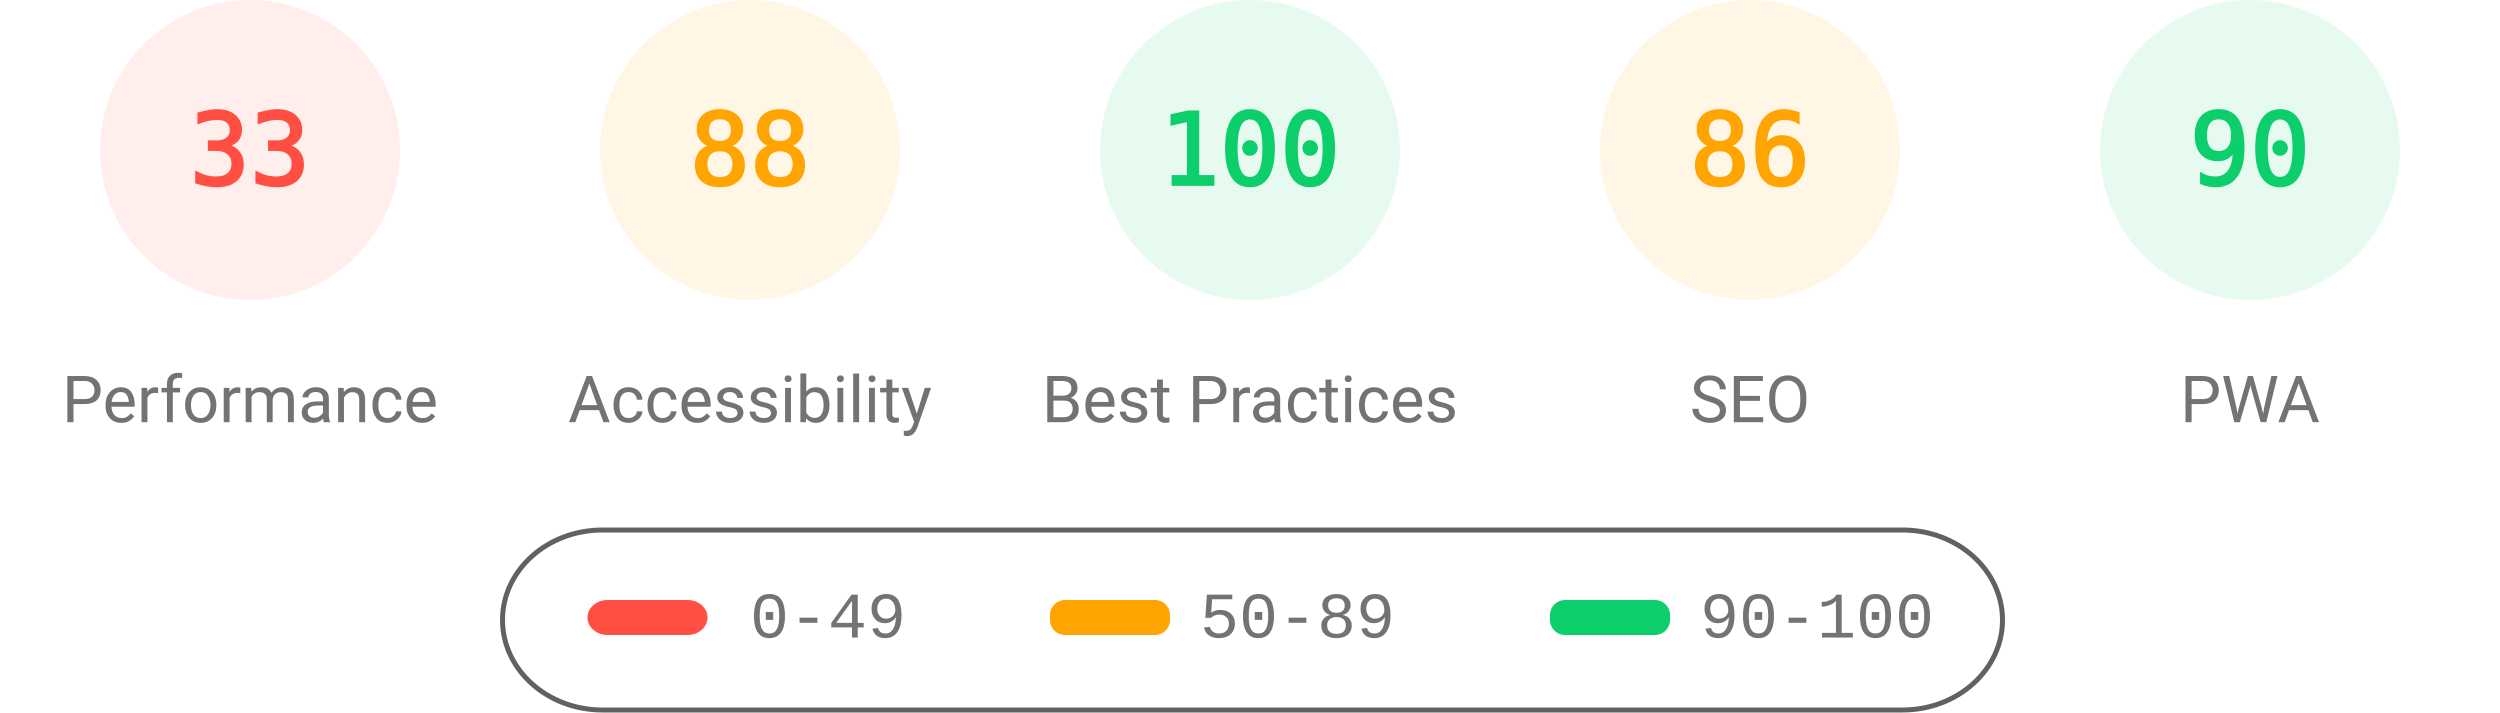
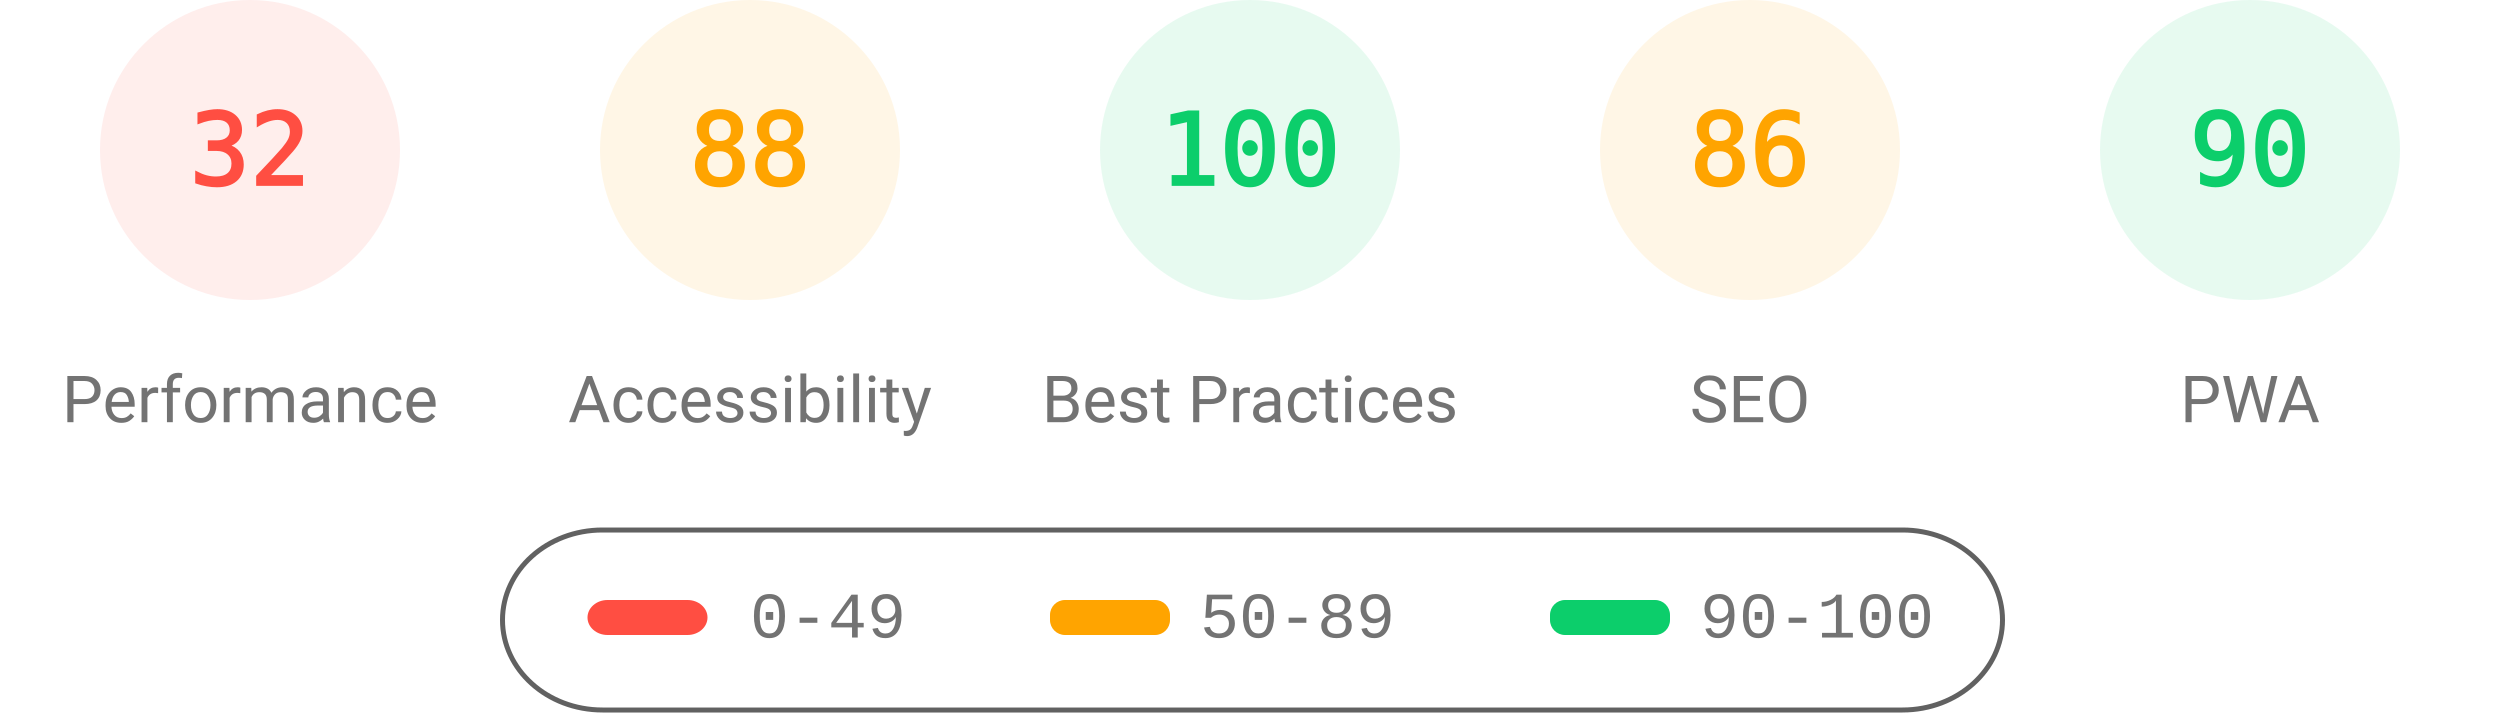
<svg xmlns="http://www.w3.org/2000/svg" fill="none" width="1000" height="285">
  <style>.gauge-base{opacity:.1}.gauge-arc{fill:none;animation-delay:250ms;stroke-linecap:round;transform:rotate(-90deg);transform-origin:100px 60px;animation:load-gauge 1s ease forwards}.guage-text{font-size:40px;font-family:monospace;text-align:center}.guage-red{color:#ff4e42;fill:#ff4e42;stroke:#ff4e42}.guage-orange{color:#ffa400;fill:#ffa400;stroke:#ffa400}.guage-green{color:#0cce6b;fill:#0cce6b;stroke:#0cce6b}.guage-undefined{color:#5c5c5c;fill:#5c5c5c;stroke:#5c5c5c}.guage-title{color:#737373;fill:#737373;stroke:none;font-size:26px;line-height:26px;font-family:Roboto,Halvetica,Arial,sans-serif}@keyframes load-gauge{from{stroke-dasharray:0 352.858}}</style>
  <svg class="guage-div guage-perf guage-red" viewBox="0 0 200 200" width="200" height="200">
    <circle class="gauge-base" r="56" cx="100" cy="60" stroke-width="8" />
-     <circle class="gauge-arc guage-arc-1" r="56" cx="100" cy="60" stroke-width="8" style="stroke-dasharray:116.113,351.858" />
-     <text class="guage-text" x="100" y="60" alignment-baseline="central" dominant-baseline="central" text-anchor="middle">33</text>
+     <circle class="gauge-arc guage-arc-1" r="56" cx="100" cy="60" stroke-width="8" style="stroke-dasharray:112.595,351.858" />
+     <text class="guage-text" x="100" y="60" alignment-baseline="central" dominant-baseline="central" text-anchor="middle">32</text>
    <text class="guage-title" x="100" y="160" alignment-baseline="central" dominant-baseline="central" text-anchor="middle">Performance</text>
  </svg>
  <svg class="guage-div guage-acc guage-orange" viewBox="0 0 200 200" width="200" height="200" x="200">
    <circle class="gauge-base" r="56" cx="100" cy="60" stroke-width="8" />
    <circle class="gauge-arc guage-arc-2" r="56" cx="100" cy="60" stroke-width="8" style="stroke-dasharray:309.635,351.858" />
    <text class="guage-text" x="100" y="60" alignment-baseline="central" dominant-baseline="central" text-anchor="middle">88</text>
    <text class="guage-title" x="100" y="160" alignment-baseline="central" dominant-baseline="central" text-anchor="middle">Accessibility</text>
  </svg>
  <svg class="guage-div guage-best guage-green" viewBox="0 0 200 200" width="200" height="200" x="400">
    <circle class="gauge-base" r="56" cx="100" cy="60" stroke-width="8" />
    <circle class="gauge-arc guage-arc-3" r="56" cx="100" cy="60" stroke-width="8" style="stroke-dasharray:351.858,351.858" />
    <text class="guage-text" x="100" y="60" alignment-baseline="central" dominant-baseline="central" text-anchor="middle">100</text>
    <text class="guage-title" x="100" y="160" alignment-baseline="central" dominant-baseline="central" text-anchor="middle">Best Practices</text>
  </svg>
  <svg class="guage-div guage-seo guage-orange" viewBox="0 0 200 200" width="200" height="200" x="600">
    <circle class="gauge-base" r="56" cx="100" cy="60" stroke-width="8" />
    <circle class="gauge-arc guage-arc-4" r="56" cx="100" cy="60" stroke-width="8" style="stroke-dasharray:302.598,351.858" />
    <text class="guage-text" x="100" y="60" alignment-baseline="central" dominant-baseline="central" text-anchor="middle">86</text>
    <text class="guage-title" x="100" y="160" alignment-baseline="central" dominant-baseline="central" text-anchor="middle">SEO</text>
  </svg>
  <svg class="guage-div guage-pwa guage-green" viewBox="0 0 200 200" width="200" height="200" x="800">
    <circle class="gauge-base" r="56" cx="100" cy="60" stroke-width="8" />
    <circle class="gauge-arc guage-arc-4" r="56" cx="100" cy="60" stroke-width="8" style="stroke-dasharray:316.672,351.858" />
    <text class="guage-text" x="100" y="60" alignment-baseline="central" dominant-baseline="central" text-anchor="middle">90</text>
    <text class="guage-title" x="100" y="160" alignment-baseline="central" dominant-baseline="central" text-anchor="middle">PWA</text>
  </svg>
  <svg width="604" height="76" x="200" y="210">
    <path fill="none" id="canvas_background" d="M-1-1h604v80H-1z" />
    <rect fill-opacity="0" stroke="#616161" stroke-width="2" rx="40" id="svg_2" height="72" width="600" y="2" x="1" fill="#000" />
    <rect stroke="#000" rx="8" id="svg_3" height="14" width="48" y="30" x="35" stroke-opacity="null" stroke-width="0" fill="#ff4e42" />
    <rect stroke="#000" rx="6" id="svg_4" height="14" width="48" y="30" x="220" stroke-opacity="null" stroke-width="0" fill="#ffa400" />
    <rect stroke="#000" rx="6" id="svg_5" height="14" width="48" y="30" x="420" stroke-opacity="null" stroke-width="0" fill="#0cce6b" />
    <text xml:space="preserve" text-anchor="start" font-family="'Courier New', Courier, monospace" font-size="26" id="svg_6" y="45" x="100" stroke-opacity="null" stroke-width="0" stroke="#000" fill="#737373">0-49</text>
    <text xml:space="preserve" text-anchor="start" font-family="'Courier New', Courier, monospace" font-size="26" id="svg_7" y="45" x="280" stroke-opacity="null" stroke-width="0" stroke="#000" fill="#737373">50-89</text>
    <text xml:space="preserve" text-anchor="start" font-family="'Courier New', Courier, monospace" font-size="26" id="svg_8" y="45" x="480" stroke-opacity="null" stroke-width="0" stroke="#000" fill="#737373">90-100</text>
  </svg>
</svg>
